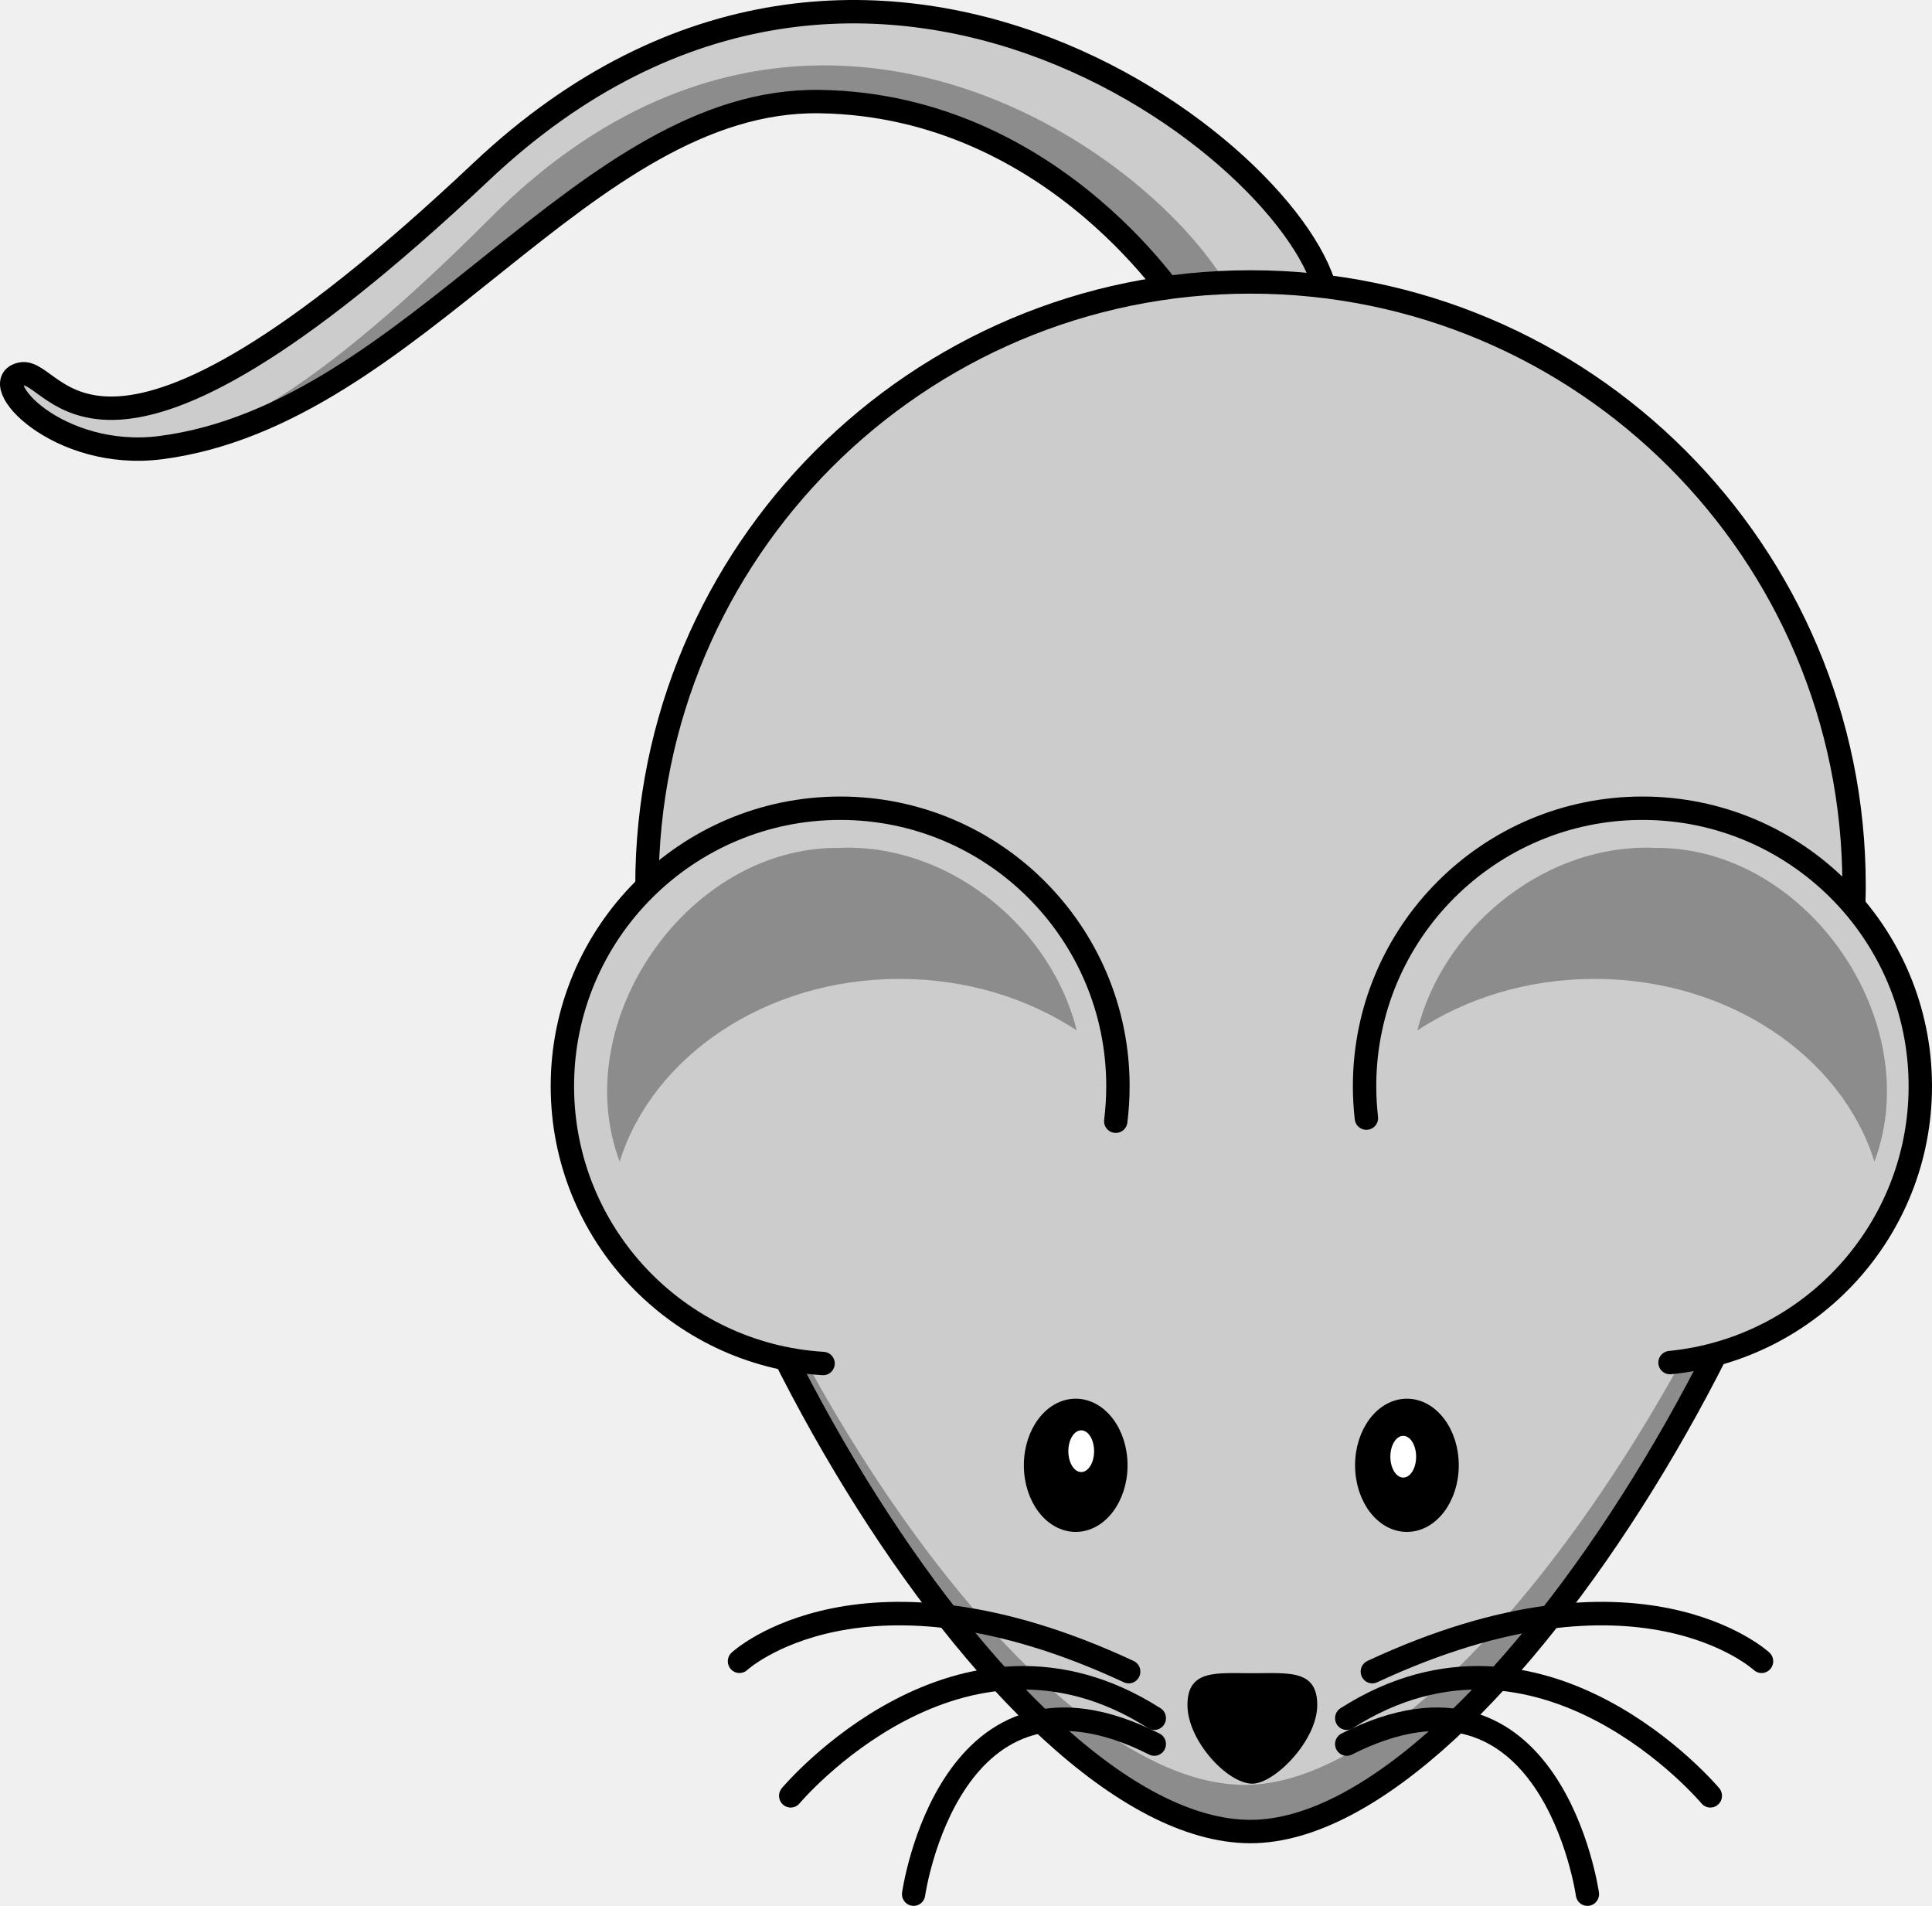
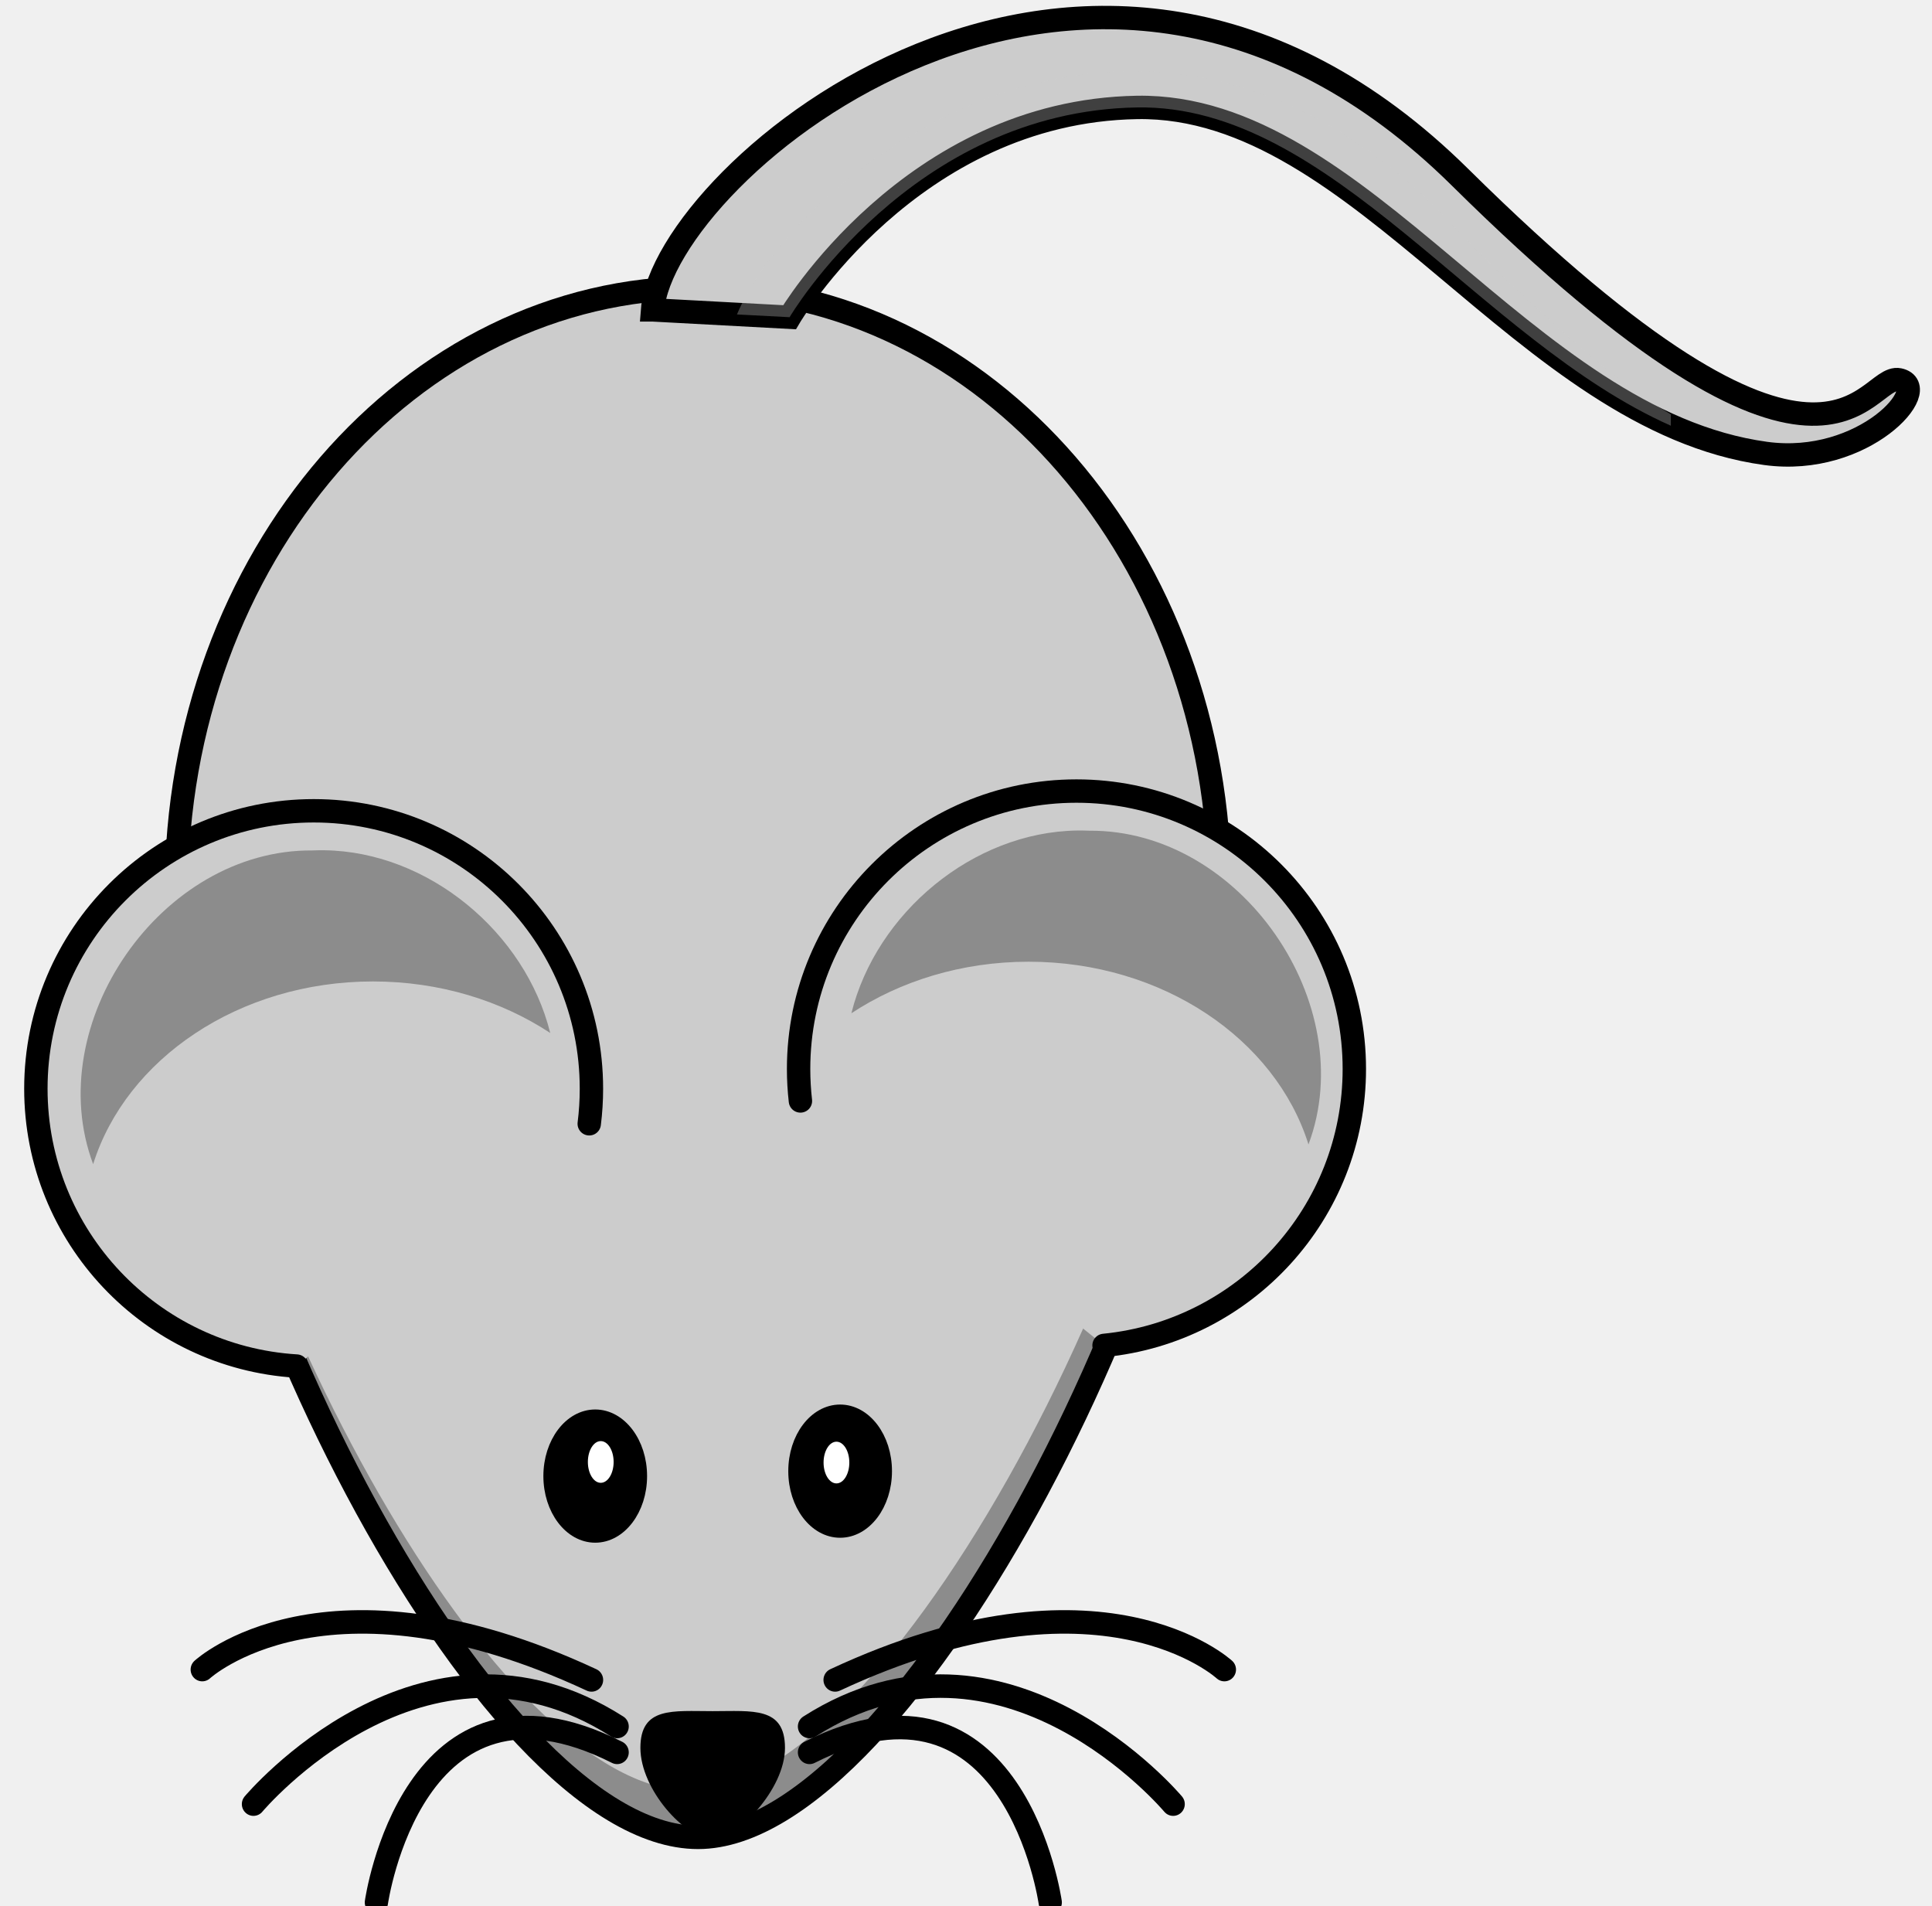
- <svg xmlns="http://www.w3.org/2000/svg" version="1.0" width="330.479" height="325.951" id="svg2">
-   <defs id="defs4" />
-   <path d="M 227.127,51.998 C 225.239,28.706 149.066,-33.617 82.337,29.335 C 15.608,92.287 9.942,62.7 3.647,63.959 C -2.648,65.218 9.913,78.852 27.569,76.549 C 71.006,70.884 99.964,16.745 140.253,17.374 C 180.851,18.009 202.576,53.257 202.576,53.257 L 227.127,51.998 z" id="path3264" style="fill:#cccccc;fill-opacity:1;fill-rule:evenodd;stroke:#000000;stroke-width:4;stroke-linecap:butt;stroke-linejoin:miter;stroke-miterlimit:4;stroke-dasharray:none;stroke-opacity:1" />
-   <path d="M 140.188,11.188 C 122.133,11.396 102.598,18.507 83.906,37.25 C 66.697,54.507 54.027,64.418 44.562,69.875 L 44.562,71.812 C 79.09,57.164 105.448,16.831 140.25,17.375 C 180.848,18.009 202.562,53.25 202.562,53.25 L 212,52.781 C 204.717,36.291 175.215,10.783 140.188,11.188 z" id="path2407" style="fill:#000000;fill-opacity:0.314;fill-rule:evenodd;stroke:none;stroke-width:4;stroke-linecap:butt;stroke-linejoin:miter;stroke-miterlimit:4;stroke-dasharray:none;stroke-opacity:1" />
-   <path d="M 317.149,151.462 C 317.149,208.452 255.331,313.249 213.907,313.249 C 171.322,313.249 110.666,208.452 110.666,151.462 C 110.666,94.473 156.918,48.221 213.907,48.221 C 270.896,48.221 317.149,94.473 317.149,151.462 z" id="path2383" style="fill:#cccccc;fill-opacity:1;fill-rule:nonzero;stroke:#000000;stroke-width:4;stroke-linecap:round;stroke-linejoin:miter;stroke-miterlimit:4;stroke-dasharray:none;stroke-opacity:1" />
-   <path d="M 315.761,134.607 C 316.009,137.526 316.136,140.468 316.136,143.451 C 316.136,200.44 254.341,305.264 212.917,305.264 C 174.077,305.264 120.186,218.084 111.011,159.514 C 116.122,217.761 173.269,313.264 213.917,313.264 C 255.341,313.264 317.136,208.44 317.136,151.451 C 317.136,145.712 316.663,140.092 315.761,134.607 z" id="path3397" style="fill:#000000;fill-opacity:0.314;fill-rule:nonzero;stroke:none;stroke-width:4;stroke-linecap:round;stroke-linejoin:miter;stroke-miterlimit:4;stroke-dasharray:none;stroke-opacity:1" />
-   <path d="M 285.667,233.045 C 309.697,230.68 328.479,210.412 328.479,185.764 C 328.479,159.528 307.184,138.232 280.948,138.232 C 254.712,138.232 233.417,159.528 233.417,185.764 C 233.417,187.608 233.525,189.443 233.729,191.232" id="path2386" style="fill:#cccccc;fill-opacity:1;fill-rule:nonzero;stroke:#000000;stroke-width:4;stroke-linecap:round;stroke-linejoin:miter;stroke-miterlimit:4;stroke-dasharray:none;stroke-opacity:1" />
-   <path d="M 190.854,191.764 C 191.101,189.802 191.229,187.792 191.229,185.764 C 191.229,159.528 169.965,138.232 143.729,138.232 C 117.494,138.232 96.198,159.528 96.198,185.764 C 96.198,211.02 115.913,231.692 140.792,233.201" id="path2388" style="fill:#cccccc;fill-opacity:1;fill-rule:nonzero;stroke:#000000;stroke-width:4;stroke-linecap:round;stroke-linejoin:miter;stroke-miterlimit:4;stroke-dasharray:none;stroke-opacity:1" />
-   <path d="M 225.322,291.604 C 225.322,297.731 217.987,305.066 214.222,305.066 C 209.984,305.066 203.122,297.731 203.122,291.604 C 203.122,285.477 208.095,286.172 214.222,286.172 C 220.349,286.172 225.322,285.477 225.322,291.604 z" id="path2390" style="fill:#000000;fill-opacity:1;fill-rule:nonzero;stroke:none;stroke-width:2;stroke-linecap:round;stroke-linejoin:miter;stroke-miterlimit:4;stroke-opacity:1" />
-   <path d="M 191.874,250.612 C 191.876,256.351 188.352,261.004 184.005,261.004 C 179.658,261.004 176.134,256.351 176.136,250.612 C 176.134,244.874 179.658,240.22 184.005,240.22 C 188.352,240.22 191.876,244.874 191.874,250.612 z" id="path2397" style="fill:#000000;fill-opacity:1;fill-rule:nonzero;stroke:#000000;stroke-width:2;stroke-linecap:round;stroke-linejoin:miter;stroke-miterlimit:4;stroke-dasharray:none;stroke-opacity:1" />
-   <path d="M 248.531,250.612 C 248.533,256.351 245.009,261.004 240.662,261.004 C 236.315,261.004 232.791,256.351 232.793,250.612 C 232.791,244.874 236.315,240.22 240.662,240.22 C 245.009,240.22 248.533,244.874 248.531,250.612 z" id="path2399" style="fill:#000000;fill-opacity:1;fill-rule:nonzero;stroke:#000000;stroke-width:2;stroke-linecap:round;stroke-linejoin:miter;stroke-miterlimit:4;stroke-dasharray:none;stroke-opacity:1" />
-   <path d="M 187.152,248.197 C 187.153,250.167 186.167,251.764 184.949,251.764 C 183.732,251.764 182.745,250.167 182.746,248.197 C 182.745,246.227 183.732,244.629 184.949,244.629 C 186.167,244.629 187.153,246.227 187.152,248.197 L 187.152,248.197 z" id="path2401" style="fill:#ffffff;fill-opacity:1;fill-rule:nonzero;stroke:none;stroke-width:2;stroke-linecap:round;stroke-linejoin:miter;stroke-miterlimit:4;stroke-dasharray:none;stroke-opacity:1" />
-   <path d="M 242.236,249.141 C 242.236,251.111 241.25,252.708 240.032,252.708 C 238.815,252.708 237.828,251.111 237.829,249.141 C 237.828,247.171 238.815,245.574 240.032,245.574 C 241.25,245.574 242.236,247.171 242.236,249.141 L 242.236,249.141 z" id="path2403" style="fill:#ffffff;fill-opacity:1;fill-rule:nonzero;stroke:none;stroke-width:2;stroke-linecap:round;stroke-linejoin:miter;stroke-miterlimit:4;stroke-dasharray:none;stroke-opacity:1" />
-   <path d="M 281.073,144.982 C 263.244,145.233 246.716,159.077 242.448,176.232 C 250.829,170.719 261.346,167.42 272.761,167.42 C 295.701,167.42 315.002,180.691 320.636,198.67 C 329.608,174.713 309.074,144.808 283.136,145.014 C 282.445,144.982 281.76,144.973 281.073,144.982 z" id="path2427" style="fill:#000000;fill-opacity:0.314;fill-rule:nonzero;stroke:none;stroke-width:2;stroke-linecap:round;stroke-linejoin:miter;stroke-miterlimit:4;stroke-dasharray:none;stroke-opacity:1" />
-   <g transform="matrix(1.39174,0,0,1.405821,-239.2465,-659.8846)" id="g3221" style="stroke:#000000;stroke-width:2.86;stroke-linecap:round;stroke-miterlimit:4;stroke-dasharray:none;stroke-opacity:1">
-     <path d="M 340.571,672.761 C 373.306,657.652 388.415,671.502 388.415,671.502" id="path2445" style="fill:none;fill-opacity:0.75;fill-rule:evenodd;stroke:#000000;stroke-width:2.86;stroke-linecap:round;stroke-linejoin:miter;stroke-miterlimit:4;stroke-dasharray:none;stroke-opacity:1" />
-     <path d="M 337.424,678.426 C 361.345,663.318 382.12,687.869 382.12,687.869" id="path2447" style="fill:none;fill-opacity:0.75;fill-rule:evenodd;stroke:#000000;stroke-width:2.86;stroke-linecap:round;stroke-linejoin:miter;stroke-miterlimit:4;stroke-dasharray:none;stroke-opacity:1" />
-     <path d="M 337.424,681.574 C 362.604,668.984 367.011,699.83 367.011,699.83" id="path2449" style="fill:none;fill-opacity:0.75;fill-rule:evenodd;stroke:#000000;stroke-width:2.86;stroke-linecap:round;stroke-linejoin:miter;stroke-miterlimit:4;stroke-dasharray:none;stroke-opacity:1" />
+ <svg xmlns="http://www.w3.org/2000/svg" width="330.479" height="325.951">
+   <g>
+     <path d="m208.649,152.462c0,56.989 -53.435,161.787 -89.242,161.787c-36.81,0 -89.242,-104.798 -89.242,-161.787c0,-56.989 39.98,-103.242 89.242,-103.242c49.261,0 89.242,46.252 89.242,103.242z" id="path2383" stroke-miterlimit="4" stroke-linecap="round" stroke-width="4" fill-rule="nonzero" fill="#cccccc" stroke="#000000" />
+     <path d="m206.454,135.607c0.213,2.919 0.322,5.861 0.322,8.844c0,56.989 -53.101,161.813 -88.697,161.813c-33.375,-0 -79.685,-87.18 -87.569,-145.75c4.392,58.247 53.499,153.75 88.428,153.75c35.596,0 88.697,-104.823 88.697,-161.813c0,-5.739 -0.407,-11.359 -1.182,-16.844z" id="path3397" stroke-miterlimit="4" stroke-linecap="round" stroke-width="4" fill-rule="nonzero" fill-opacity="0.314" fill="#000000" />
+     <path d="m134.275,298.94c0,7.084 -8.171,15.563 -12.366,15.563c-4.721,0 -12.366,-8.479 -12.366,-15.563c0,-7.084 5.54,-6.28 12.366,-6.28c6.826,0 12.366,-0.804 12.366,6.28z" id="path2390" stroke-miterlimit="4" stroke-linecap="round" stroke-width="2" fill-rule="nonzero" fill="#000000" />
+     <path d="m109.686,252.456c0.002,5.738 -3.522,10.392 -7.869,10.392c-4.347,0 -7.871,-4.653 -7.869,-10.392c-0.002,-5.738 3.522,-10.392 7.869,-10.392c4.347,0 7.871,4.653 7.869,10.392z" id="path2397" stroke-miterlimit="4" stroke-linecap="round" stroke-width="2" stroke="#000000" fill-rule="nonzero" fill="#000000" />
+     <path d="m151.578,251.612c0.002,5.738 -3.522,10.392 -7.869,10.392c-4.347,0 -7.871,-4.653 -7.869,-10.392c-0.002,-5.738 3.522,-10.392 7.869,-10.392c4.347,0 7.871,4.653 7.869,10.392z" id="path2399" stroke-miterlimit="4" stroke-linecap="round" stroke-width="2" stroke="#000000" fill-rule="nonzero" fill="#000000" />
+     <path d="m104.965,250.04c0.001,1.97 -0.986,3.567 -2.203,3.567c-1.217,0 -2.204,-1.598 -2.203,-3.567c-0.001,-1.97 0.986,-3.567 2.203,-3.567c1.217,0 2.204,1.598 2.203,3.567l0,0z" id="path2401" stroke-miterlimit="4" stroke-linecap="round" stroke-width="2" fill-rule="nonzero" fill="#ffffff" />
+     <path d="m145.282,250.141c0.001,1.97 -0.986,3.567 -2.203,3.567c-1.217,0 -2.204,-1.598 -2.203,-3.567c-0.001,-1.97 0.986,-3.567 2.203,-3.567c1.217,0 2.204,1.598 2.203,3.567l0,0z" id="path2403" stroke-miterlimit="4" stroke-linecap="round" stroke-width="2" fill-rule="nonzero" fill="#ffffff" />
+     <g transform="matrix(1.39174,0,0,1.405821,-239.2465,-659.8846) " id="g3221" stroke-miterlimit="4" stroke-linecap="round" stroke-width="2.86" stroke="#000000">
+       <path d="m274.545,673.772c32.735,-15.109 47.844,-1.259 47.844,-1.259" id="path2445" stroke-miterlimit="4" stroke-linecap="round" stroke-width="2.86" stroke="#000000" fill-rule="evenodd" fill-opacity="0.75" fill="none" />
+       <path d="m271.398,679.438c23.922,-15.109 44.696,9.443 44.696,9.443" id="path2447" stroke-miterlimit="4" stroke-linecap="round" stroke-width="2.86" stroke="#000000" fill-rule="evenodd" fill-opacity="0.75" fill="none" />
+       <path d="m271.398,682.585c25.181,-12.59 29.588,18.256 29.588,18.256" id="path2449" stroke-miterlimit="4" stroke-linecap="round" stroke-width="2.86" stroke="#000000" fill-rule="evenodd" fill-opacity="0.75" fill="none" />
+     </g>
+     <g transform="matrix(-1.39174,0,0,1.405821,667.0608,-659.8846) " id="g3384" stroke-miterlimit="4" stroke-linecap="round" stroke-width="2.86" stroke="#000000">
+       <path d="m406.597,673.772c32.735,-15.109 47.844,-1.259 47.844,-1.259" id="path3386" stroke-miterlimit="4" stroke-linecap="round" stroke-width="2.86" stroke="#000000" fill-rule="evenodd" fill-opacity="0.75" fill="none" />
+       <path d="m403.45,679.438c23.922,-15.109 44.696,9.443 44.696,9.443" id="path3388" stroke-miterlimit="4" stroke-linecap="round" stroke-width="2.86" stroke="#000000" fill-rule="evenodd" fill-opacity="0.75" fill="none" />
+       <path d="m403.45,682.585c25.181,-12.59 29.588,18.256 29.588,18.256" id="path3390" stroke-miterlimit="4" stroke-linecap="round" stroke-width="2.86" stroke="#000000" fill-rule="evenodd" fill-opacity="0.75" fill="none" />
+     </g>
+     <g id="svg_2" stroke="null">
+       <path d="m111.627,52.998c1.802,-23.292 74.476,-85.615 138.142,-22.663c63.665,62.952 69.071,33.365 75.077,34.624c6.006,1.259 -5.978,14.893 -22.823,12.59c-41.442,-5.666 -69.071,-59.805 -107.51,-59.175c-38.734,0.634 -59.461,35.883 -59.461,35.883l-23.424,-1.259z" id="path3264" stroke-miterlimit="4" stroke-width="4" fill-rule="evenodd" fill="#cccccc" stroke="#000000" />
+       <path d="m194.575,12.188c17.225,0.209 35.864,7.32 53.697,26.062c16.419,17.257 28.508,27.168 37.537,32.625l0,1.938c-32.942,-14.648 -58.09,-54.981 -91.294,-54.438c-38.734,0.634 -59.451,35.875 -59.451,35.875l-9.004,-0.469c6.949,-16.49 35.096,-41.999 68.515,-41.594l-0,0z" id="path2407" stroke-miterlimit="4" stroke-width="4" fill-rule="evenodd" fill-opacity="0.314" fill="#cccccc" />
+     </g>
+     <path d="m188.854,230.107c24.03,-2.365 42.813,-22.633 42.812,-47.281c0,-26.236 -21.295,-47.531 -47.531,-47.531c-26.236,0 -47.531,21.295 -47.531,47.531c0,1.844 0.108,3.679 0.312,5.469" id="path2386" stroke-miterlimit="4" stroke-linecap="round" stroke-width="4" stroke="#000000" fill-rule="nonzero" fill="#cccccc" />
+     <path d="m184.261,142.045c-17.83,0.251 -34.358,14.095 -38.625,31.25c8.381,-5.513 18.898,-8.812 30.312,-8.812c22.94,-0 42.241,13.271 47.875,31.25c8.972,-23.957 -11.562,-53.861 -37.5,-53.656c-0.69,-0.031 -1.375,-0.041 -2.062,-0.031z" id="path2427" stroke-miterlimit="4" stroke-linecap="round" stroke-width="2" fill-rule="nonzero" fill-opacity="0.314" fill="#000000" />
+     <path d="m100.792,192.201c0.247,-1.962 0.375,-3.972 0.375,-6c0,-26.236 -21.264,-47.531 -47.5,-47.531c-26.236,0 -47.531,21.295 -47.531,47.531c0,25.256 19.714,45.929 44.594,47.438" id="path2388" stroke-miterlimit="4" stroke-linecap="round" stroke-width="4" stroke="#000000" fill-rule="nonzero" fill="#cccccc" />
+     <path d="m55.495,145.42c17.83,0.251 34.358,14.095 38.625,31.25c-8.381,-5.513 -18.898,-8.812 -30.312,-8.812c-22.94,-0 -42.241,13.271 -47.875,31.25c-8.972,-23.957 11.562,-53.861 37.5,-53.656c0.69,-0.031 1.375,-0.041 2.062,-0.031z" id="path3405" stroke-miterlimit="4" stroke-linecap="round" stroke-width="2" fill-rule="nonzero" fill-opacity="0.314" fill="#000000" />
  </g>
-   <g transform="matrix(-1.39174,0,0,1.405821,667.0608,-659.8846)" id="g3384" style="stroke:#000000;stroke-width:2.86;stroke-linecap:round;stroke-miterlimit:4;stroke-dasharray:none;stroke-opacity:1">
-     <path d="M 340.571,672.761 C 373.306,657.652 388.415,671.502 388.415,671.502" id="path3386" style="fill:none;fill-opacity:0.75;fill-rule:evenodd;stroke:#000000;stroke-width:2.86;stroke-linecap:round;stroke-linejoin:miter;stroke-miterlimit:4;stroke-dasharray:none;stroke-opacity:1" />
-     <path d="M 337.424,678.426 C 361.345,663.318 382.12,687.869 382.12,687.869" id="path3388" style="fill:none;fill-opacity:0.75;fill-rule:evenodd;stroke:#000000;stroke-width:2.86;stroke-linecap:round;stroke-linejoin:miter;stroke-miterlimit:4;stroke-dasharray:none;stroke-opacity:1" />
-     <path d="M 337.424,681.574 C 362.604,668.984 367.011,699.83 367.011,699.83" id="path3390" style="fill:none;fill-opacity:0.75;fill-rule:evenodd;stroke:#000000;stroke-width:2.86;stroke-linecap:round;stroke-linejoin:miter;stroke-miterlimit:4;stroke-dasharray:none;stroke-opacity:1" />
-   </g>
-   <path d="M 145.558,144.982 C 163.387,145.233 179.915,159.077 184.183,176.232 C 175.802,170.719 165.285,167.42 153.87,167.42 C 130.93,167.42 111.629,180.691 105.995,198.67 C 97.023,174.713 117.557,144.808 143.495,145.014 C 144.185,144.982 144.871,144.973 145.558,144.982 z" id="path3405" style="fill:#000000;fill-opacity:0.314;fill-rule:nonzero;stroke:none;stroke-width:2;stroke-linecap:round;stroke-linejoin:miter;stroke-miterlimit:4;stroke-dasharray:none;stroke-opacity:1" />
</svg>
